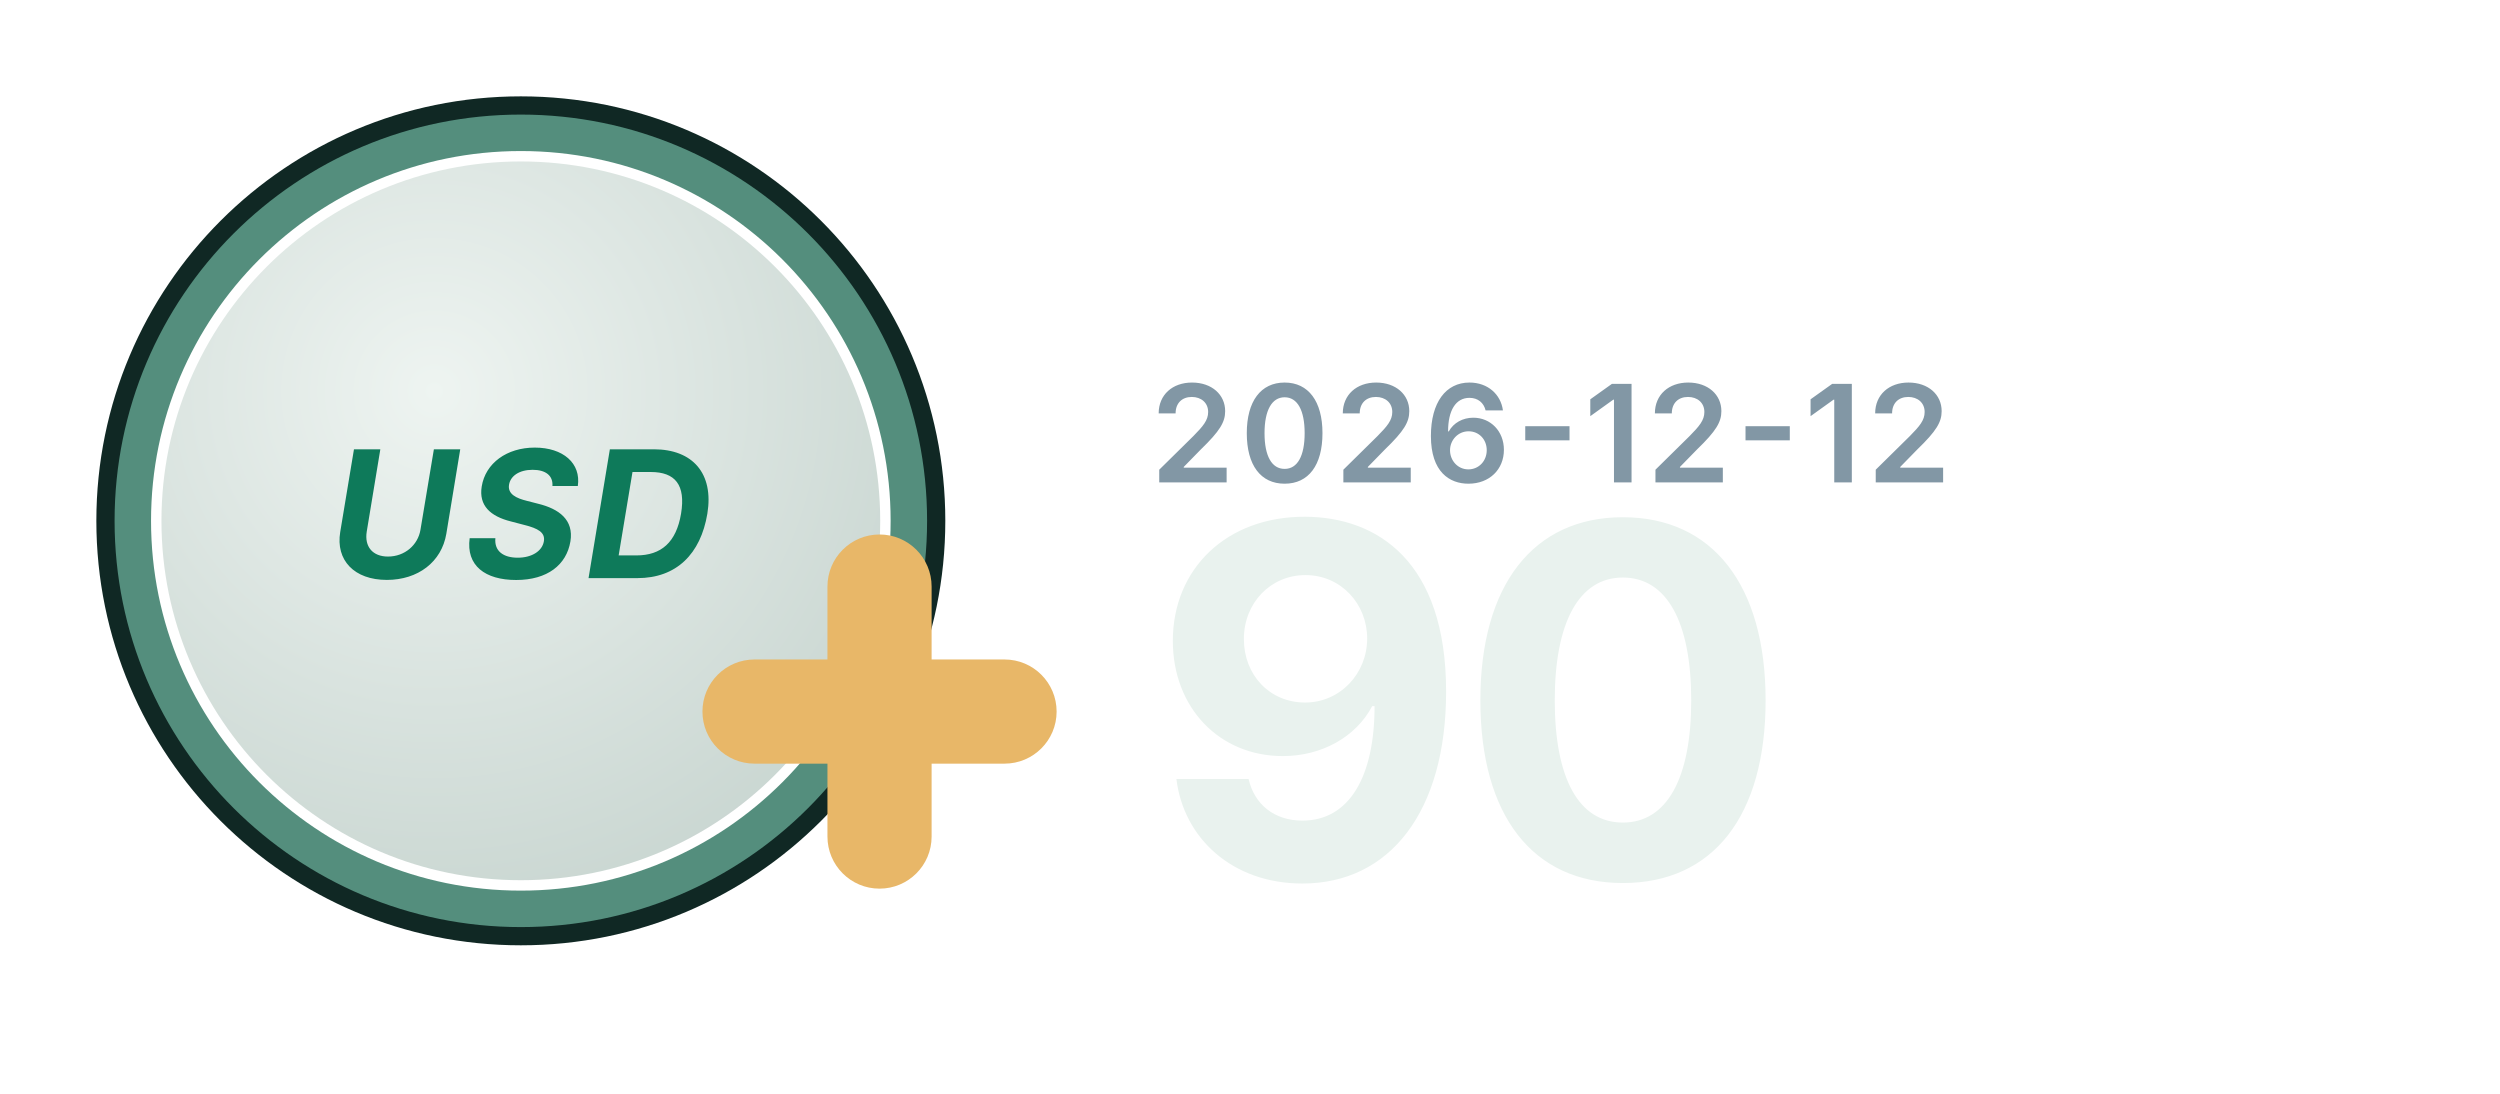
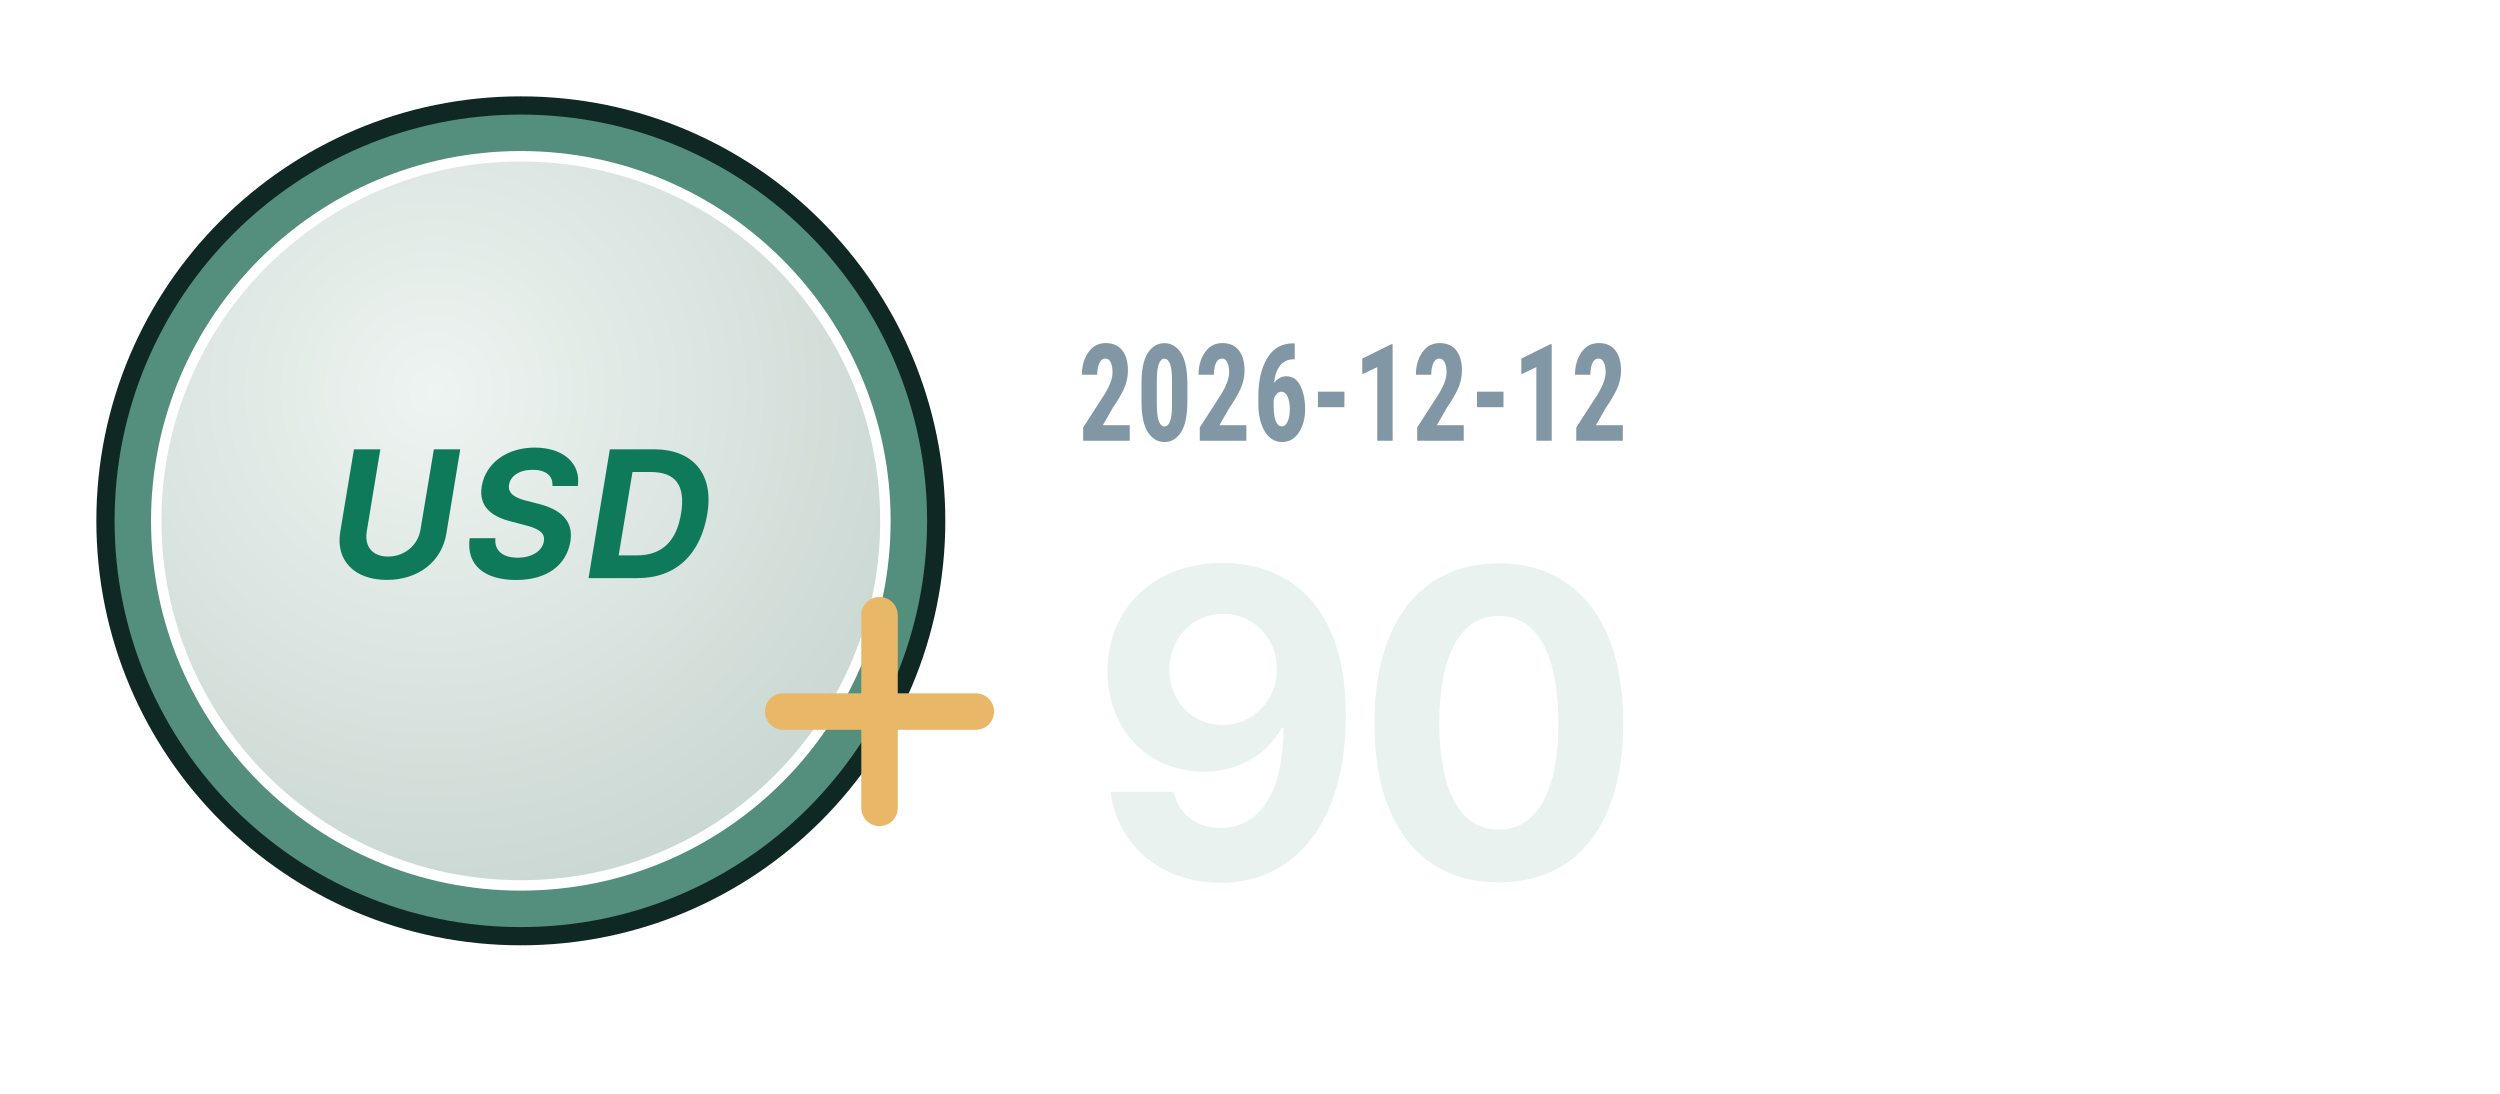
<svg xmlns="http://www.w3.org/2000/svg" viewBox="0 0 480 210">
  <defs>
-     <radialGradient id="panel-p90-light" cx="38%" cy="32%" r="75%">
+     <radialGradient id="panel-p90-A" cx="38%" cy="32%" r="75%">
      <stop offset="0%" stop-color="#eef4f1" />
      <stop offset="100%" stop-color="#c9d6d1" />
    </radialGradient>
  </defs>
  <g font-family="Inter, 'DejaVu Sans', Helvetica, Arial, sans-serif">
    <circle cx="100" cy="100" r="78" fill="none" stroke="#102824" stroke-width="7" />
    <circle cx="100" cy="100" r="74.5" fill="none" stroke="#548e7d" stroke-width="7" />
-     <circle cx="100" cy="100" r="69" fill="url(#panel-p90-light)" />
+     <circle cx="100" cy="100" r="69" fill="url(#panel-p90-A)" />
    <text x="100" y="111" text-anchor="middle" font-size="34" font-weight="700" font-style="italic" letter-spacing="1" fill="#0e7a5a">USD</text>
    <g transform="translate(168.87 136.62)">
-       <rect x="-34" y="-10.0" width="68" height="20" rx="10.0" fill="#e8b768" />
-       <rect x="-10.0" y="-34" width="20" height="68" rx="10.0" fill="#e8b768" />
+       <rect x="-22" y="-3.5" width="44" height="7" rx="3.5" fill="#e8b768" />
+       <rect x="-3.5" y="-22" width="7" height="44" rx="3.5" fill="#e8b768" />
    </g>
-     <text x="220.87" y="168.62" font-size="94" font-weight="700" letter-spacing="-2" fill="#e9f2ee" font-variant-numeric="tabular-nums">90</text>
-     <text x="220.87" y="92.62" font-size="26" font-weight="600" letter-spacing="1" fill="#8297a5" font-variant-numeric="tabular-nums">2026-12-12</text>
+     <text x="208.87" y="168.62" font-size="82" font-weight="700" letter-spacing="-2" fill="#e9f2ee" font-variant-numeric="tabular-nums">90</text>
+     <g transform="translate(259.71 84.62) scale(0.82 1)">
+       <text x="0" y="0" text-anchor="middle" font-family="'Inter Condensed', 'Roboto Condensed', 'Arial Narrow', Inter, 'DejaVu Sans', sans-serif" font-stretch="condensed" font-size="26" font-weight="600" letter-spacing="0.5" fill="#8297a5" font-variant-numeric="tabular-nums">2026-12-12</text>
+     </g>
  </g>
</svg>
